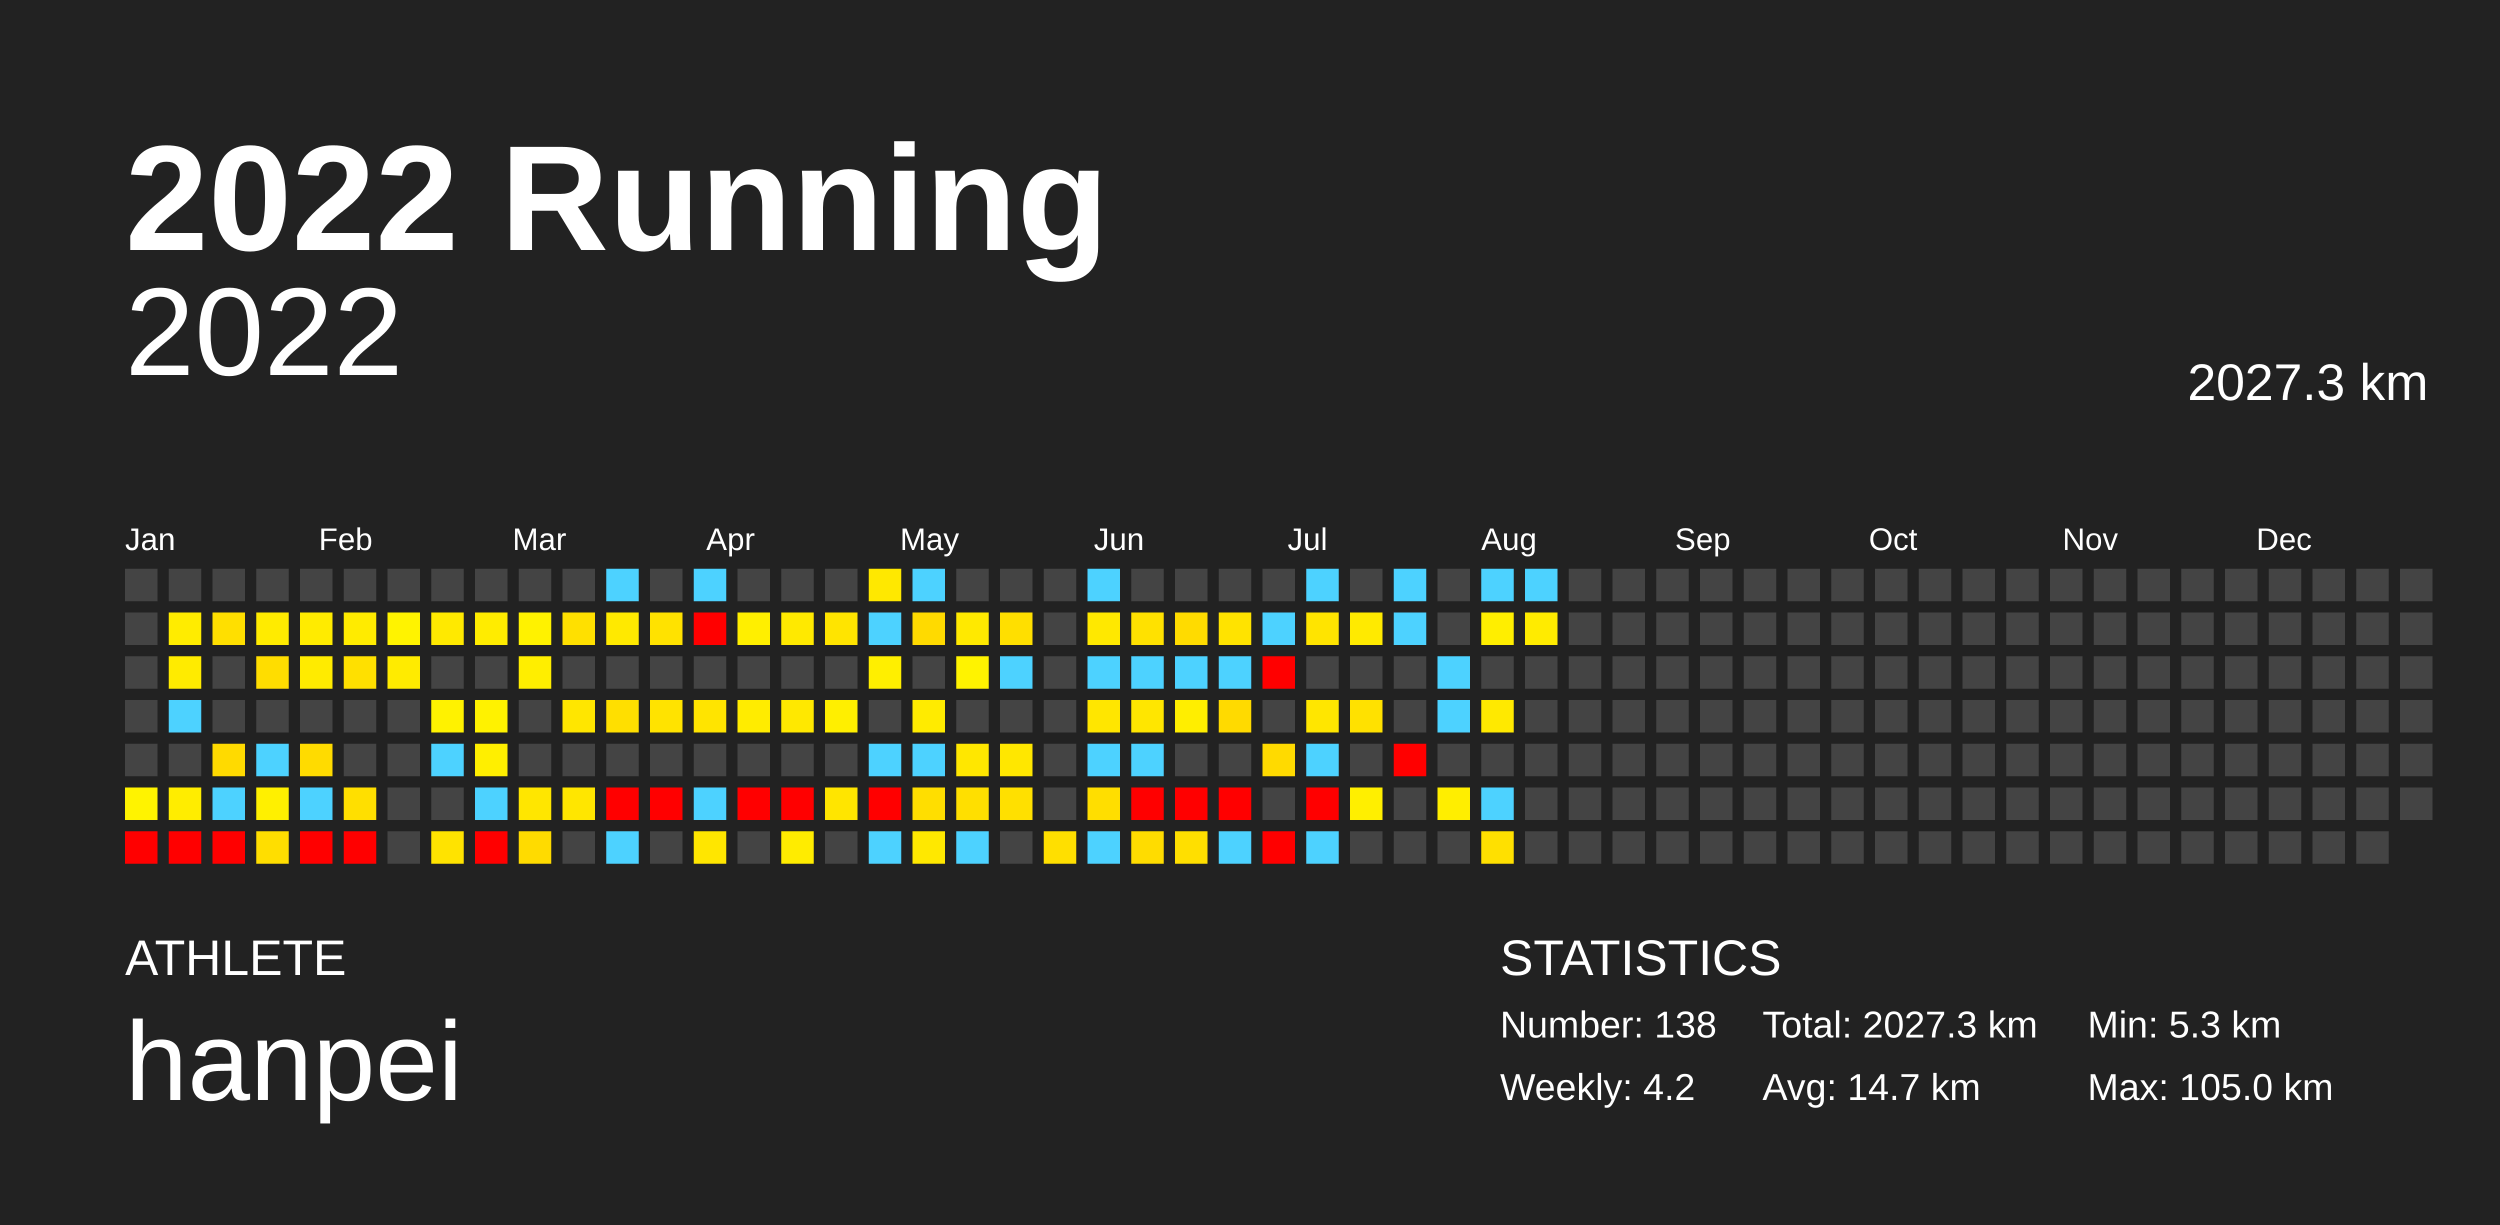
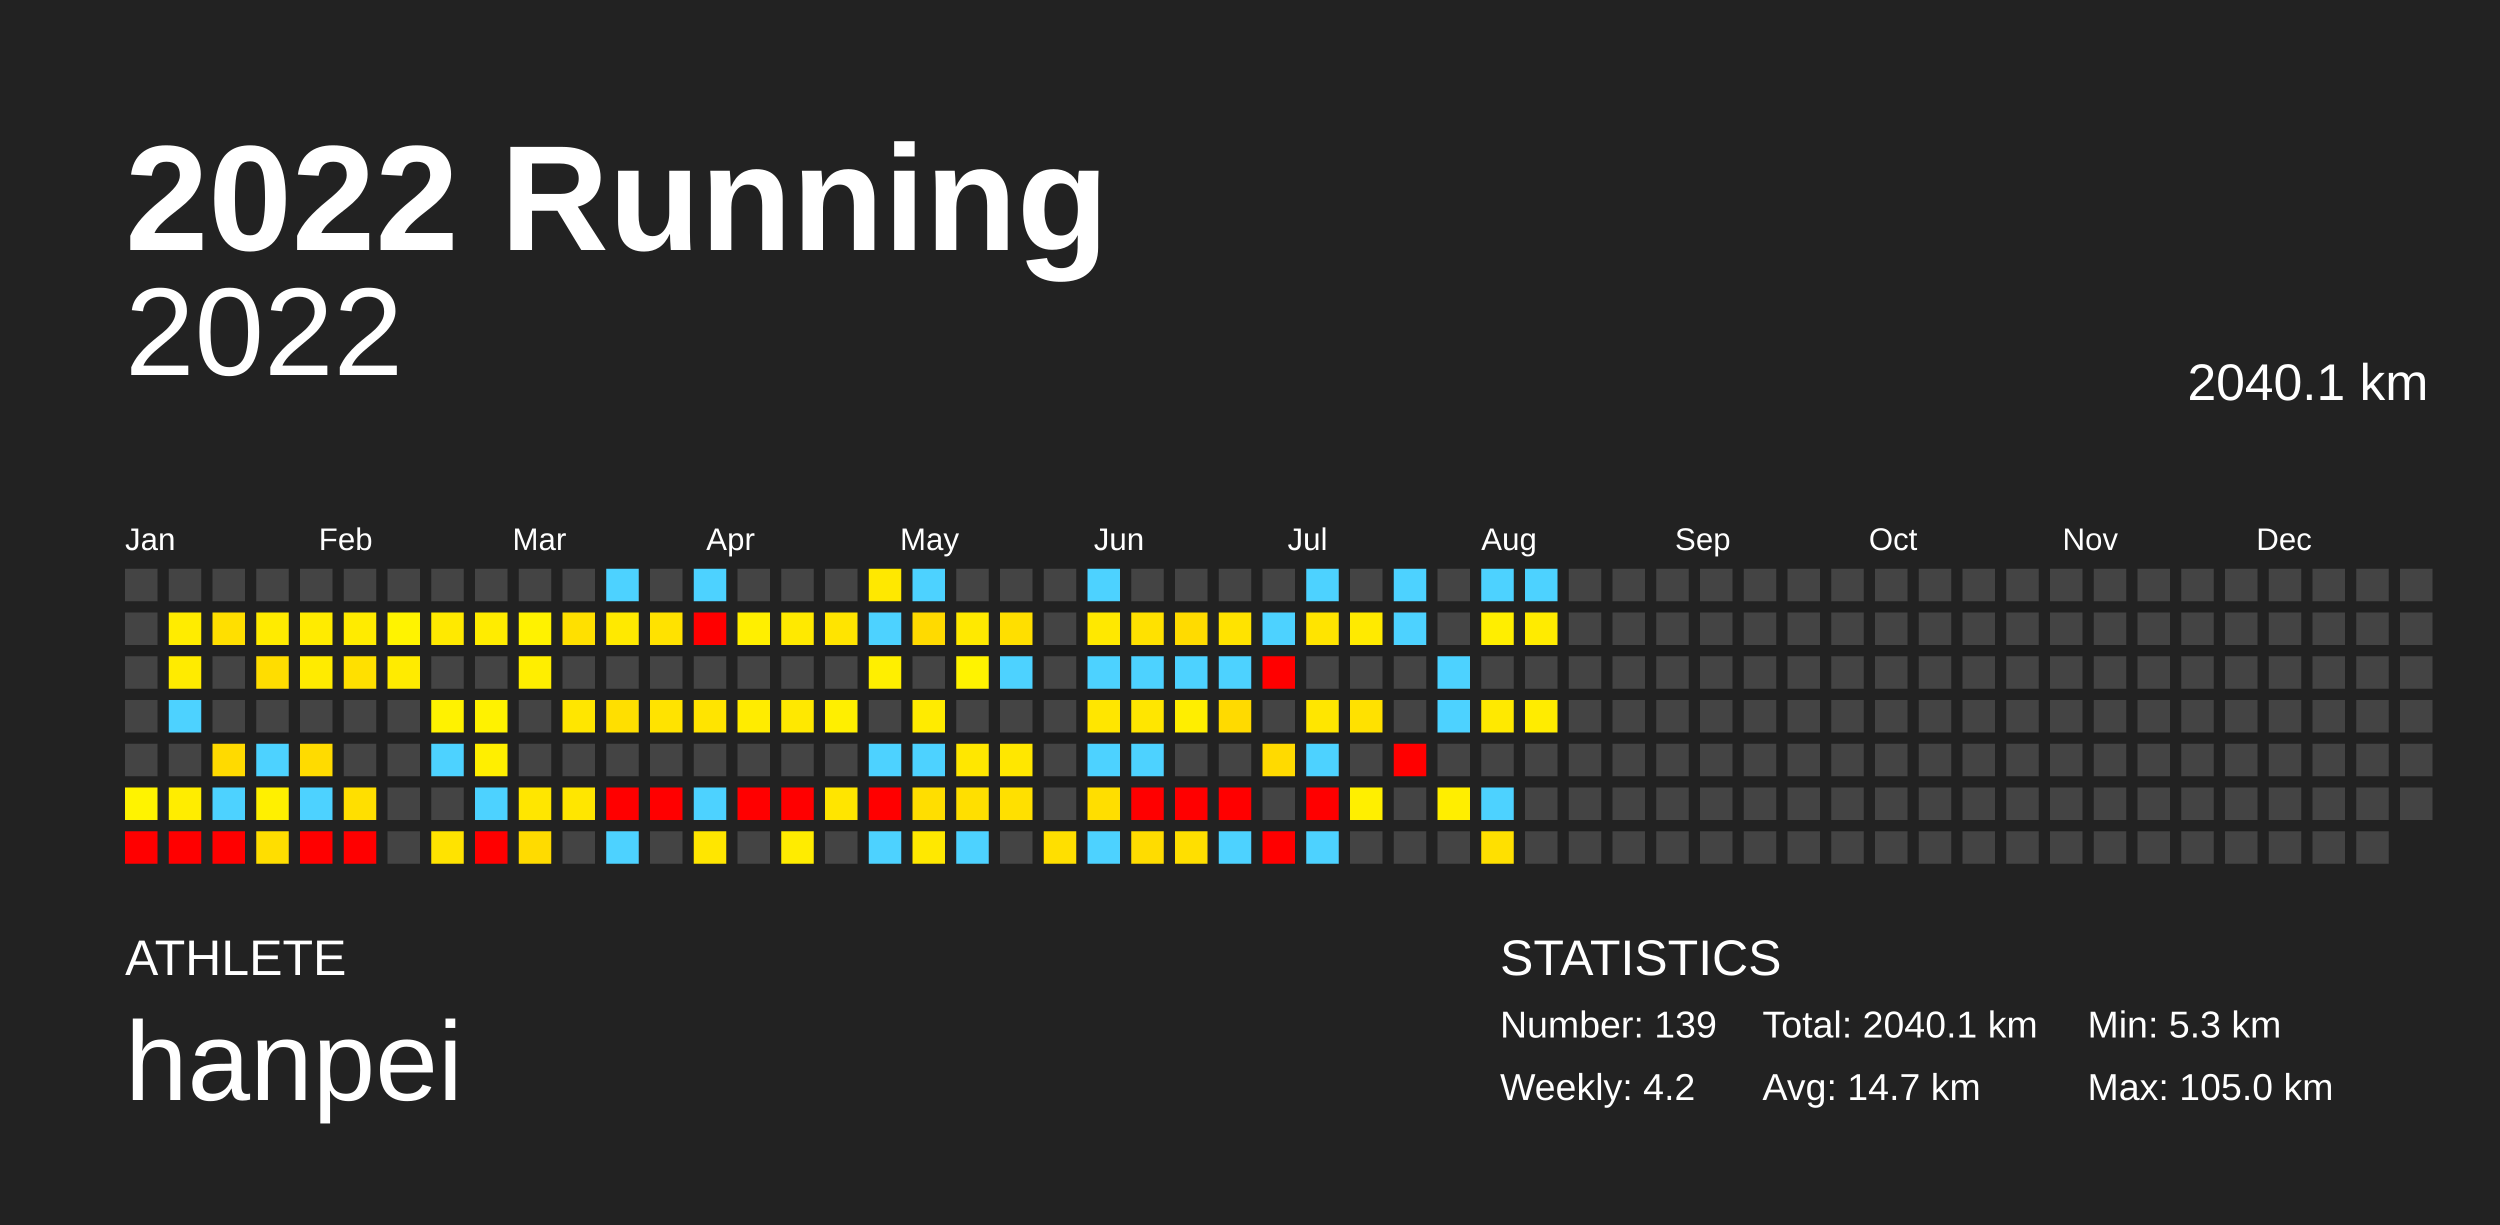
<svg xmlns="http://www.w3.org/2000/svg" baseProfile="full" height="98mm" version="1.1" viewBox="0,0,200,98" width="200mm">
  <defs />
  <rect fill="#222222" height="98" width="200" x="0" y="0" />
  <text fill="#FFFFFF" style="font-size:12px; font-family:Arial; font-weight:bold;" x="10" y="20">2022 Running</text>
  <text fill="#FFFFFF" style="font-size:4px; font-family:Arial" x="10" y="78">ATHLETE</text>
  <text fill="#FFFFFF" style="font-size:9px; font-family:Arial" x="10" y="88">hanpei</text>
  <text fill="#FFFFFF" style="font-size:4px; font-family:Arial" x="120" y="78">STATISTICS</text>
-   <text fill="#FFFFFF" style="font-size:3px; font-family:Arial" x="120" y="83">Number: 138</text>
+   <text fill="#FFFFFF" style="font-size:3px; font-family:Arial" x="120" y="83">Number: 139</text>
  <text fill="#FFFFFF" style="font-size:3px; font-family:Arial" x="120" y="88">Weekly: 4.2</text>
-   <text fill="#FFFFFF" style="font-size:3px; font-family:Arial" x="141" y="83">Total: 2027.3 km</text>
+   <text fill="#FFFFFF" style="font-size:3px; font-family:Arial" x="141" y="83">Total: 2040.1 km</text>
  <text fill="#FFFFFF" style="font-size:3px; font-family:Arial" x="141" y="88">Avg: 14.7 km</text>
  <text fill="#FFFFFF" style="font-size:3px; font-family:Arial" x="167" y="83">Min: 5.3 km</text>
  <text fill="#FFFFFF" style="font-size:3px; font-family:Arial" x="167" y="88">Max: 105.0 km</text>
  <text alignment-baseline="hanging" fill="#FFFFFF" style="font-size:10.0px; font-family:Arial;" x="10" y="30">2022</text>
-   <text alignment-baseline="hanging" fill="#FFFFFF" style="font-size:4.125px; font-family:Arial;" x="175" y="32">2027.3 km</text>
+   <text alignment-baseline="hanging" fill="#FFFFFF" style="font-size:4.125px; font-family:Arial;" x="175" y="32">2040.1 km</text>
  <text fill="#FFFFFF" style="font-size:2.5px; font-family:Arial" x="10.0" y="44">Jan</text>
  <text fill="#FFFFFF" style="font-size:2.5px; font-family:Arial" x="25.5" y="44">Feb</text>
  <text fill="#FFFFFF" style="font-size:2.5px; font-family:Arial" x="41.0" y="44">Mar</text>
  <text fill="#FFFFFF" style="font-size:2.5px; font-family:Arial" x="56.5" y="44">Apr</text>
  <text fill="#FFFFFF" style="font-size:2.5px; font-family:Arial" x="72.0" y="44">May</text>
  <text fill="#FFFFFF" style="font-size:2.5px; font-family:Arial" x="87.5" y="44">Jun</text>
  <text fill="#FFFFFF" style="font-size:2.5px; font-family:Arial" x="103.0" y="44">Jul</text>
  <text fill="#FFFFFF" style="font-size:2.5px; font-family:Arial" x="118.5" y="44">Aug</text>
  <text fill="#FFFFFF" style="font-size:2.5px; font-family:Arial" x="134.0" y="44">Sep</text>
  <text fill="#FFFFFF" style="font-size:2.5px; font-family:Arial" x="149.5" y="44">Oct</text>
  <text fill="#FFFFFF" style="font-size:2.5px; font-family:Arial" x="165.0" y="44">Nov</text>
  <text fill="#FFFFFF" style="font-size:2.5px; font-family:Arial" x="180.5" y="44">Dec</text>
  <rect fill="#444444" height="2.6" width="2.6" x="10.0" y="45.5" />
  <rect fill="#444444" height="2.6" width="2.6" x="10.0" y="49.0" />
  <rect fill="#444444" height="2.6" width="2.6" x="10.0" y="52.5" />
  <rect fill="#444444" height="2.6" width="2.6" x="10.0" y="56.0" />
  <rect fill="#444444" height="2.6" width="2.6" x="10.0" y="59.5" />
  <rect fill="#fff300" height="2.6" width="2.6" x="10.0" y="63.0" />
  <rect fill="red" height="2.6" width="2.6" x="10.0" y="66.5" />
  <rect fill="#444444" height="2.6" width="2.6" x="13.5" y="45.5" />
  <rect fill="#ffec00" height="2.6" width="2.6" x="13.5" y="49.0" />
  <rect fill="#ffeb00" height="2.6" width="2.6" x="13.5" y="52.5" />
  <rect fill="#4dd2ff" height="2.6" width="2.6" x="13.5" y="56.0" />
  <rect fill="#444444" height="2.6" width="2.6" x="13.5" y="59.5" />
  <rect fill="#ffed00" height="2.6" width="2.6" x="13.5" y="63.0" />
  <rect fill="red" height="2.6" width="2.6" x="13.5" y="66.5" />
  <rect fill="#444444" height="2.6" width="2.6" x="17.0" y="45.5" />
  <rect fill="#ffdf00" height="2.6" width="2.6" x="17.0" y="49.0" />
  <rect fill="#444444" height="2.6" width="2.6" x="17.0" y="52.5" />
  <rect fill="#444444" height="2.6" width="2.6" x="17.0" y="56.0" />
  <rect fill="#ffda00" height="2.6" width="2.6" x="17.0" y="59.5" />
  <rect fill="#4dd2ff" height="2.6" width="2.6" x="17.0" y="63.0" />
  <rect fill="red" height="2.6" width="2.6" x="17.0" y="66.5" />
  <rect fill="#444444" height="2.6" width="2.6" x="20.5" y="45.5" />
  <rect fill="#ffeb00" height="2.6" width="2.6" x="20.5" y="49.0" />
  <rect fill="#ffdd00" height="2.6" width="2.6" x="20.5" y="52.5" />
  <rect fill="#444444" height="2.6" width="2.6" x="20.5" y="56.0" />
  <rect fill="#4dd2ff" height="2.6" width="2.6" x="20.5" y="59.5" />
  <rect fill="#fff000" height="2.6" width="2.6" x="20.5" y="63.0" />
  <rect fill="#ffde00" height="2.6" width="2.6" x="20.5" y="66.5" />
  <rect fill="#444444" height="2.6" width="2.6" x="24.0" y="45.5" />
  <rect fill="#ffeb00" height="2.6" width="2.6" x="24.0" y="49.0" />
  <rect fill="#ffeb00" height="2.6" width="2.6" x="24.0" y="52.5" />
  <rect fill="#444444" height="2.6" width="2.6" x="24.0" y="56.0" />
  <rect fill="#ffdb00" height="2.6" width="2.6" x="24.0" y="59.5" />
  <rect fill="#4dd2ff" height="2.6" width="2.6" x="24.0" y="63.0" />
  <rect fill="red" height="2.6" width="2.6" x="24.0" y="66.5" />
  <rect fill="#444444" height="2.6" width="2.6" x="27.5" y="45.5" />
  <rect fill="#ffeb00" height="2.6" width="2.6" x="27.5" y="49.0" />
  <rect fill="#ffe000" height="2.6" width="2.6" x="27.5" y="52.5" />
  <rect fill="#444444" height="2.6" width="2.6" x="27.5" y="56.0" />
  <rect fill="#444444" height="2.6" width="2.6" x="27.5" y="59.5" />
  <rect fill="#ffdf00" height="2.6" width="2.6" x="27.5" y="63.0" />
  <rect fill="red" height="2.6" width="2.6" x="27.5" y="66.5" />
  <rect fill="#444444" height="2.6" width="2.6" x="31.0" y="45.5" />
  <rect fill="#fff300" height="2.6" width="2.6" x="31.0" y="49.0" />
  <rect fill="#ffeb00" height="2.6" width="2.6" x="31.0" y="52.5" />
  <rect fill="#444444" height="2.6" width="2.6" x="31.0" y="56.0" />
  <rect fill="#444444" height="2.6" width="2.6" x="31.0" y="59.5" />
  <rect fill="#444444" height="2.6" width="2.6" x="31.0" y="63.0" />
  <rect fill="#444444" height="2.6" width="2.6" x="31.0" y="66.5" />
  <rect fill="#444444" height="2.6" width="2.6" x="34.5" y="45.5" />
  <rect fill="#ffe900" height="2.6" width="2.6" x="34.5" y="49.0" />
  <rect fill="#444444" height="2.6" width="2.6" x="34.5" y="52.5" />
  <rect fill="#fff200" height="2.6" width="2.6" x="34.5" y="56.0" />
  <rect fill="#4dd2ff" height="2.6" width="2.6" x="34.5" y="59.5" />
  <rect fill="#444444" height="2.6" width="2.6" x="34.5" y="63.0" />
  <rect fill="#ffe300" height="2.6" width="2.6" x="34.5" y="66.5" />
  <rect fill="#444444" height="2.6" width="2.6" x="38.0" y="45.5" />
  <rect fill="#ffec00" height="2.6" width="2.6" x="38.0" y="49.0" />
  <rect fill="#444444" height="2.6" width="2.6" x="38.0" y="52.5" />
  <rect fill="#fff200" height="2.6" width="2.6" x="38.0" y="56.0" />
  <rect fill="#ffef00" height="2.6" width="2.6" x="38.0" y="59.5" />
  <rect fill="#4dd2ff" height="2.6" width="2.6" x="38.0" y="63.0" />
  <rect fill="red" height="2.6" width="2.6" x="38.0" y="66.5" />
  <rect fill="#444444" height="2.6" width="2.6" x="41.5" y="45.5" />
  <rect fill="#fff200" height="2.6" width="2.6" x="41.5" y="49.0" />
  <rect fill="#ffee00" height="2.6" width="2.6" x="41.5" y="52.5" />
  <rect fill="#444444" height="2.6" width="2.6" x="41.5" y="56.0" />
  <rect fill="#444444" height="2.6" width="2.6" x="41.5" y="59.5" />
  <rect fill="#ffe600" height="2.6" width="2.6" x="41.5" y="63.0" />
  <rect fill="#ffdb00" height="2.6" width="2.6" x="41.5" y="66.5" />
  <rect fill="#444444" height="2.6" width="2.6" x="45.0" y="45.5" />
  <rect fill="#ffe000" height="2.6" width="2.6" x="45.0" y="49.0" />
  <rect fill="#444444" height="2.6" width="2.6" x="45.0" y="52.5" />
  <rect fill="#ffe600" height="2.6" width="2.6" x="45.0" y="56.0" />
  <rect fill="#444444" height="2.6" width="2.6" x="45.0" y="59.5" />
  <rect fill="#ffe600" height="2.6" width="2.6" x="45.0" y="63.0" />
  <rect fill="#444444" height="2.6" width="2.6" x="45.0" y="66.5" />
  <rect fill="#4dd2ff" height="2.6" width="2.6" x="48.5" y="45.5" />
  <rect fill="#ffe900" height="2.6" width="2.6" x="48.5" y="49.0" />
  <rect fill="#444444" height="2.6" width="2.6" x="48.5" y="52.5" />
  <rect fill="#ffdf00" height="2.6" width="2.6" x="48.5" y="56.0" />
  <rect fill="#444444" height="2.6" width="2.6" x="48.5" y="59.5" />
  <rect fill="red" height="2.6" width="2.6" x="48.5" y="63.0" />
  <rect fill="#4dd2ff" height="2.6" width="2.6" x="48.5" y="66.5" />
  <rect fill="#444444" height="2.6" width="2.6" x="52.0" y="45.5" />
  <rect fill="#ffe200" height="2.6" width="2.6" x="52.0" y="49.0" />
  <rect fill="#444444" height="2.6" width="2.6" x="52.0" y="52.5" />
  <rect fill="#ffe300" height="2.6" width="2.6" x="52.0" y="56.0" />
  <rect fill="#444444" height="2.6" width="2.6" x="52.0" y="59.5" />
  <rect fill="red" height="2.6" width="2.6" x="52.0" y="63.0" />
  <rect fill="#444444" height="2.6" width="2.6" x="52.0" y="66.5" />
  <rect fill="#4dd2ff" height="2.6" width="2.6" x="55.5" y="45.5" />
  <rect fill="red" height="2.6" width="2.6" x="55.5" y="49.0" />
  <rect fill="#444444" height="2.6" width="2.6" x="55.5" y="52.5" />
  <rect fill="#ffe400" height="2.6" width="2.6" x="55.5" y="56.0" />
  <rect fill="#444444" height="2.6" width="2.6" x="55.5" y="59.5" />
  <rect fill="#4dd2ff" height="2.6" width="2.6" x="55.5" y="63.0" />
  <rect fill="#ffe600" height="2.6" width="2.6" x="55.5" y="66.5" />
  <rect fill="#444444" height="2.6" width="2.6" x="59.0" y="45.5" />
  <rect fill="#ffef00" height="2.6" width="2.6" x="59.0" y="49.0" />
  <rect fill="#444444" height="2.6" width="2.6" x="59.0" y="52.5" />
  <rect fill="#ffec00" height="2.6" width="2.6" x="59.0" y="56.0" />
  <rect fill="#444444" height="2.6" width="2.6" x="59.0" y="59.5" />
  <rect fill="red" height="2.6" width="2.6" x="59.0" y="63.0" />
  <rect fill="#444444" height="2.6" width="2.6" x="59.0" y="66.5" />
  <rect fill="#444444" height="2.6" width="2.6" x="62.5" y="45.5" />
  <rect fill="#ffe900" height="2.6" width="2.6" x="62.5" y="49.0" />
  <rect fill="#444444" height="2.6" width="2.6" x="62.5" y="52.5" />
  <rect fill="#ffe800" height="2.6" width="2.6" x="62.5" y="56.0" />
  <rect fill="#444444" height="2.6" width="2.6" x="62.5" y="59.5" />
  <rect fill="red" height="2.6" width="2.6" x="62.5" y="63.0" />
  <rect fill="#ffec00" height="2.6" width="2.6" x="62.5" y="66.5" />
  <rect fill="#444444" height="2.6" width="2.6" x="66.0" y="45.5" />
  <rect fill="#ffe400" height="2.6" width="2.6" x="66.0" y="49.0" />
  <rect fill="#444444" height="2.6" width="2.6" x="66.0" y="52.5" />
  <rect fill="#ffef00" height="2.6" width="2.6" x="66.0" y="56.0" />
  <rect fill="#444444" height="2.6" width="2.6" x="66.0" y="59.5" />
  <rect fill="#ffe500" height="2.6" width="2.6" x="66.0" y="63.0" />
  <rect fill="#444444" height="2.6" width="2.6" x="66.0" y="66.5" />
  <rect fill="#ffe800" height="2.6" width="2.6" x="69.5" y="45.5" />
  <rect fill="#4dd2ff" height="2.6" width="2.6" x="69.5" y="49.0" />
  <rect fill="#ffef00" height="2.6" width="2.6" x="69.5" y="52.5" />
  <rect fill="#444444" height="2.6" width="2.6" x="69.5" y="56.0" />
  <rect fill="#4dd2ff" height="2.6" width="2.6" x="69.5" y="59.5" />
  <rect fill="red" height="2.6" width="2.6" x="69.5" y="63.0" />
  <rect fill="#4dd2ff" height="2.6" width="2.6" x="69.5" y="66.5" />
  <rect fill="#4dd2ff" height="2.6" width="2.6" x="73.0" y="45.5" />
  <rect fill="#ffda00" height="2.6" width="2.6" x="73.0" y="49.0" />
  <rect fill="#444444" height="2.6" width="2.6" x="73.0" y="52.5" />
  <rect fill="#ffeb00" height="2.6" width="2.6" x="73.0" y="56.0" />
  <rect fill="#4dd2ff" height="2.6" width="2.6" x="73.0" y="59.5" />
  <rect fill="#ffde00" height="2.6" width="2.6" x="73.0" y="63.0" />
  <rect fill="#ffe800" height="2.6" width="2.6" x="73.0" y="66.5" />
  <rect fill="#444444" height="2.6" width="2.6" x="76.5" y="45.5" />
  <rect fill="#ffe900" height="2.6" width="2.6" x="76.5" y="49.0" />
  <rect fill="#fff300" height="2.6" width="2.6" x="76.5" y="52.5" />
  <rect fill="#444444" height="2.6" width="2.6" x="76.5" y="56.0" />
  <rect fill="#ffe700" height="2.6" width="2.6" x="76.5" y="59.5" />
  <rect fill="#ffdf00" height="2.6" width="2.6" x="76.5" y="63.0" />
  <rect fill="#4dd2ff" height="2.6" width="2.6" x="76.5" y="66.5" />
  <rect fill="#444444" height="2.6" width="2.6" x="80.0" y="45.5" />
  <rect fill="#ffdf00" height="2.6" width="2.6" x="80.0" y="49.0" />
  <rect fill="#4dd2ff" height="2.6" width="2.6" x="80.0" y="52.5" />
  <rect fill="#444444" height="2.6" width="2.6" x="80.0" y="56.0" />
  <rect fill="#ffe700" height="2.6" width="2.6" x="80.0" y="59.5" />
  <rect fill="#ffe000" height="2.6" width="2.6" x="80.0" y="63.0" />
  <rect fill="#444444" height="2.6" width="2.6" x="80.0" y="66.5" />
  <rect fill="#444444" height="2.6" width="2.6" x="83.5" y="45.5" />
  <rect fill="#444444" height="2.6" width="2.6" x="83.5" y="49.0" />
  <rect fill="#444444" height="2.6" width="2.6" x="83.5" y="52.5" />
  <rect fill="#444444" height="2.6" width="2.6" x="83.5" y="56.0" />
  <rect fill="#444444" height="2.6" width="2.6" x="83.5" y="59.5" />
  <rect fill="#444444" height="2.6" width="2.6" x="83.5" y="63.0" />
  <rect fill="#ffdf00" height="2.6" width="2.6" x="83.5" y="66.5" />
  <rect fill="#4dd2ff" height="2.6" width="2.6" x="87.0" y="45.5" />
  <rect fill="#ffe800" height="2.6" width="2.6" x="87.0" y="49.0" />
  <rect fill="#4dd2ff" height="2.6" width="2.6" x="87.0" y="52.5" />
  <rect fill="#ffe600" height="2.6" width="2.6" x="87.0" y="56.0" />
  <rect fill="#4dd2ff" height="2.6" width="2.6" x="87.0" y="59.5" />
  <rect fill="#ffde00" height="2.6" width="2.6" x="87.0" y="63.0" />
  <rect fill="#4dd2ff" height="2.6" width="2.6" x="87.0" y="66.5" />
  <rect fill="#444444" height="2.6" width="2.6" x="90.5" y="45.5" />
  <rect fill="#ffe100" height="2.6" width="2.6" x="90.5" y="49.0" />
  <rect fill="#4dd2ff" height="2.6" width="2.6" x="90.5" y="52.5" />
  <rect fill="#ffe600" height="2.6" width="2.6" x="90.5" y="56.0" />
  <rect fill="#4dd2ff" height="2.6" width="2.6" x="90.5" y="59.5" />
  <rect fill="red" height="2.6" width="2.6" x="90.5" y="63.0" />
  <rect fill="#ffdc00" height="2.6" width="2.6" x="90.5" y="66.5" />
  <rect fill="#444444" height="2.6" width="2.6" x="94.0" y="45.5" />
  <rect fill="#ffdb00" height="2.6" width="2.6" x="94.0" y="49.0" />
  <rect fill="#4dd2ff" height="2.6" width="2.6" x="94.0" y="52.5" />
  <rect fill="#ffee00" height="2.6" width="2.6" x="94.0" y="56.0" />
  <rect fill="#444444" height="2.6" width="2.6" x="94.0" y="59.5" />
  <rect fill="red" height="2.6" width="2.6" x="94.0" y="63.0" />
  <rect fill="#ffdf00" height="2.6" width="2.6" x="94.0" y="66.5" />
  <rect fill="#444444" height="2.6" width="2.6" x="97.5" y="45.5" />
  <rect fill="#ffe300" height="2.6" width="2.6" x="97.5" y="49.0" />
  <rect fill="#4dd2ff" height="2.6" width="2.6" x="97.5" y="52.5" />
  <rect fill="#ffda00" height="2.6" width="2.6" x="97.5" y="56.0" />
  <rect fill="#444444" height="2.6" width="2.6" x="97.5" y="59.5" />
  <rect fill="red" height="2.6" width="2.6" x="97.5" y="63.0" />
  <rect fill="#4dd2ff" height="2.6" width="2.6" x="97.5" y="66.5" />
  <rect fill="#444444" height="2.6" width="2.6" x="101.0" y="45.5" />
  <rect fill="#4dd2ff" height="2.6" width="2.6" x="101.0" y="49.0" />
  <rect fill="red" height="2.6" width="2.6" x="101.0" y="52.5" />
  <rect fill="#444444" height="2.6" width="2.6" x="101.0" y="56.0" />
  <rect fill="#ffda00" height="2.6" width="2.6" x="101.0" y="59.5" />
  <rect fill="#444444" height="2.6" width="2.6" x="101.0" y="63.0" />
  <rect fill="red" height="2.6" width="2.6" x="101.0" y="66.5" />
  <rect fill="#4dd2ff" height="2.6" width="2.6" x="104.5" y="45.5" />
  <rect fill="#ffe400" height="2.6" width="2.6" x="104.5" y="49.0" />
  <rect fill="#444444" height="2.6" width="2.6" x="104.5" y="52.5" />
  <rect fill="#ffe600" height="2.6" width="2.6" x="104.5" y="56.0" />
  <rect fill="#4dd2ff" height="2.6" width="2.6" x="104.5" y="59.5" />
  <rect fill="red" height="2.6" width="2.6" x="104.5" y="63.0" />
  <rect fill="#4dd2ff" height="2.6" width="2.6" x="104.5" y="66.5" />
  <rect fill="#444444" height="2.6" width="2.6" x="108.0" y="45.5" />
  <rect fill="#ffea00" height="2.6" width="2.6" x="108.0" y="49.0" />
  <rect fill="#444444" height="2.6" width="2.6" x="108.0" y="52.5" />
  <rect fill="#ffe100" height="2.6" width="2.6" x="108.0" y="56.0" />
  <rect fill="#444444" height="2.6" width="2.6" x="108.0" y="59.5" />
  <rect fill="#ffef00" height="2.6" width="2.6" x="108.0" y="63.0" />
  <rect fill="#444444" height="2.6" width="2.6" x="108.0" y="66.5" />
  <rect fill="#4dd2ff" height="2.6" width="2.6" x="111.5" y="45.5" />
  <rect fill="#4dd2ff" height="2.6" width="2.6" x="111.5" y="49.0" />
  <rect fill="#444444" height="2.6" width="2.6" x="111.5" y="52.5" />
  <rect fill="#444444" height="2.6" width="2.6" x="111.5" y="56.0" />
  <rect fill="red" height="2.6" width="2.6" x="111.5" y="59.5" />
  <rect fill="#444444" height="2.6" width="2.6" x="111.5" y="63.0" />
  <rect fill="#444444" height="2.6" width="2.6" x="111.5" y="66.5" />
  <rect fill="#444444" height="2.6" width="2.6" x="115.0" y="45.5" />
  <rect fill="#444444" height="2.6" width="2.6" x="115.0" y="49.0" />
  <rect fill="#4dd2ff" height="2.6" width="2.6" x="115.0" y="52.5" />
  <rect fill="#4dd2ff" height="2.6" width="2.6" x="115.0" y="56.0" />
  <rect fill="#444444" height="2.6" width="2.6" x="115.0" y="59.5" />
  <rect fill="#ffee00" height="2.6" width="2.6" x="115.0" y="63.0" />
  <rect fill="#444444" height="2.6" width="2.6" x="115.0" y="66.5" />
  <rect fill="#4dd2ff" height="2.6" width="2.6" x="118.5" y="45.5" />
  <rect fill="#ffee00" height="2.6" width="2.6" x="118.5" y="49.0" />
  <rect fill="#444444" height="2.6" width="2.6" x="118.5" y="52.5" />
  <rect fill="#ffe900" height="2.6" width="2.6" x="118.5" y="56.0" />
  <rect fill="#444444" height="2.6" width="2.6" x="118.5" y="59.5" />
  <rect fill="#4dd2ff" height="2.6" width="2.6" x="118.5" y="63.0" />
  <rect fill="#ffe000" height="2.6" width="2.6" x="118.5" y="66.5" />
  <rect fill="#4dd2ff" height="2.6" width="2.6" x="122.0" y="45.5" />
  <rect fill="#ffeb00" height="2.6" width="2.6" x="122.0" y="49.0" />
  <rect fill="#444444" height="2.6" width="2.6" x="122.0" y="52.5" />
-   <rect fill="#444444" height="2.6" width="2.6" x="122.0" y="56.0" />
+   <rect fill="#ffec00" height="2.6" width="2.6" x="122.0" y="56.0" />
  <rect fill="#444444" height="2.6" width="2.6" x="122.0" y="59.5" />
  <rect fill="#444444" height="2.6" width="2.6" x="122.0" y="63.0" />
  <rect fill="#444444" height="2.6" width="2.6" x="122.0" y="66.5" />
  <rect fill="#444444" height="2.6" width="2.6" x="125.5" y="45.5" />
  <rect fill="#444444" height="2.6" width="2.6" x="125.5" y="49.0" />
  <rect fill="#444444" height="2.6" width="2.6" x="125.5" y="52.5" />
  <rect fill="#444444" height="2.6" width="2.6" x="125.5" y="56.0" />
  <rect fill="#444444" height="2.6" width="2.6" x="125.5" y="59.5" />
  <rect fill="#444444" height="2.6" width="2.6" x="125.5" y="63.0" />
  <rect fill="#444444" height="2.6" width="2.6" x="125.5" y="66.5" />
  <rect fill="#444444" height="2.6" width="2.6" x="129.0" y="45.5" />
  <rect fill="#444444" height="2.6" width="2.6" x="129.0" y="49.0" />
  <rect fill="#444444" height="2.6" width="2.6" x="129.0" y="52.5" />
  <rect fill="#444444" height="2.6" width="2.6" x="129.0" y="56.0" />
  <rect fill="#444444" height="2.6" width="2.6" x="129.0" y="59.5" />
  <rect fill="#444444" height="2.6" width="2.6" x="129.0" y="63.0" />
  <rect fill="#444444" height="2.6" width="2.6" x="129.0" y="66.5" />
  <rect fill="#444444" height="2.6" width="2.6" x="132.5" y="45.5" />
  <rect fill="#444444" height="2.6" width="2.6" x="132.5" y="49.0" />
  <rect fill="#444444" height="2.6" width="2.6" x="132.5" y="52.5" />
  <rect fill="#444444" height="2.6" width="2.6" x="132.5" y="56.0" />
  <rect fill="#444444" height="2.6" width="2.6" x="132.5" y="59.5" />
  <rect fill="#444444" height="2.6" width="2.6" x="132.5" y="63.0" />
  <rect fill="#444444" height="2.6" width="2.6" x="132.5" y="66.5" />
  <rect fill="#444444" height="2.6" width="2.6" x="136.0" y="45.5" />
  <rect fill="#444444" height="2.6" width="2.6" x="136.0" y="49.0" />
  <rect fill="#444444" height="2.6" width="2.6" x="136.0" y="52.5" />
  <rect fill="#444444" height="2.6" width="2.6" x="136.0" y="56.0" />
  <rect fill="#444444" height="2.6" width="2.6" x="136.0" y="59.5" />
  <rect fill="#444444" height="2.6" width="2.6" x="136.0" y="63.0" />
  <rect fill="#444444" height="2.6" width="2.6" x="136.0" y="66.5" />
  <rect fill="#444444" height="2.6" width="2.6" x="139.5" y="45.5" />
  <rect fill="#444444" height="2.6" width="2.6" x="139.5" y="49.0" />
  <rect fill="#444444" height="2.6" width="2.6" x="139.5" y="52.5" />
  <rect fill="#444444" height="2.6" width="2.6" x="139.5" y="56.0" />
  <rect fill="#444444" height="2.6" width="2.6" x="139.5" y="59.5" />
  <rect fill="#444444" height="2.6" width="2.6" x="139.5" y="63.0" />
  <rect fill="#444444" height="2.6" width="2.6" x="139.5" y="66.5" />
  <rect fill="#444444" height="2.6" width="2.6" x="143.0" y="45.5" />
  <rect fill="#444444" height="2.6" width="2.6" x="143.0" y="49.0" />
  <rect fill="#444444" height="2.6" width="2.6" x="143.0" y="52.5" />
  <rect fill="#444444" height="2.6" width="2.6" x="143.0" y="56.0" />
  <rect fill="#444444" height="2.6" width="2.6" x="143.0" y="59.5" />
  <rect fill="#444444" height="2.6" width="2.6" x="143.0" y="63.0" />
  <rect fill="#444444" height="2.6" width="2.6" x="143.0" y="66.5" />
  <rect fill="#444444" height="2.6" width="2.6" x="146.5" y="45.5" />
  <rect fill="#444444" height="2.6" width="2.6" x="146.5" y="49.0" />
  <rect fill="#444444" height="2.6" width="2.6" x="146.5" y="52.5" />
  <rect fill="#444444" height="2.6" width="2.6" x="146.5" y="56.0" />
  <rect fill="#444444" height="2.6" width="2.6" x="146.5" y="59.5" />
  <rect fill="#444444" height="2.6" width="2.6" x="146.5" y="63.0" />
  <rect fill="#444444" height="2.6" width="2.6" x="146.5" y="66.5" />
  <rect fill="#444444" height="2.6" width="2.6" x="150.0" y="45.5" />
  <rect fill="#444444" height="2.6" width="2.6" x="150.0" y="49.0" />
  <rect fill="#444444" height="2.6" width="2.6" x="150.0" y="52.5" />
  <rect fill="#444444" height="2.6" width="2.6" x="150.0" y="56.0" />
  <rect fill="#444444" height="2.6" width="2.6" x="150.0" y="59.5" />
  <rect fill="#444444" height="2.6" width="2.6" x="150.0" y="63.0" />
  <rect fill="#444444" height="2.6" width="2.6" x="150.0" y="66.5" />
  <rect fill="#444444" height="2.6" width="2.6" x="153.5" y="45.5" />
  <rect fill="#444444" height="2.6" width="2.6" x="153.5" y="49.0" />
  <rect fill="#444444" height="2.6" width="2.6" x="153.5" y="52.5" />
  <rect fill="#444444" height="2.6" width="2.6" x="153.5" y="56.0" />
  <rect fill="#444444" height="2.6" width="2.6" x="153.5" y="59.5" />
  <rect fill="#444444" height="2.6" width="2.6" x="153.5" y="63.0" />
  <rect fill="#444444" height="2.6" width="2.6" x="153.5" y="66.5" />
  <rect fill="#444444" height="2.6" width="2.6" x="157.0" y="45.5" />
  <rect fill="#444444" height="2.6" width="2.6" x="157.0" y="49.0" />
  <rect fill="#444444" height="2.6" width="2.6" x="157.0" y="52.5" />
  <rect fill="#444444" height="2.6" width="2.6" x="157.0" y="56.0" />
  <rect fill="#444444" height="2.6" width="2.6" x="157.0" y="59.5" />
  <rect fill="#444444" height="2.6" width="2.6" x="157.0" y="63.0" />
  <rect fill="#444444" height="2.6" width="2.6" x="157.0" y="66.5" />
  <rect fill="#444444" height="2.6" width="2.6" x="160.5" y="45.5" />
  <rect fill="#444444" height="2.6" width="2.6" x="160.5" y="49.0" />
  <rect fill="#444444" height="2.6" width="2.6" x="160.5" y="52.5" />
  <rect fill="#444444" height="2.6" width="2.6" x="160.5" y="56.0" />
  <rect fill="#444444" height="2.6" width="2.6" x="160.5" y="59.5" />
  <rect fill="#444444" height="2.6" width="2.6" x="160.5" y="63.0" />
  <rect fill="#444444" height="2.6" width="2.6" x="160.5" y="66.5" />
  <rect fill="#444444" height="2.6" width="2.6" x="164.0" y="45.5" />
  <rect fill="#444444" height="2.6" width="2.6" x="164.0" y="49.0" />
  <rect fill="#444444" height="2.6" width="2.6" x="164.0" y="52.5" />
  <rect fill="#444444" height="2.6" width="2.6" x="164.0" y="56.0" />
  <rect fill="#444444" height="2.6" width="2.6" x="164.0" y="59.5" />
  <rect fill="#444444" height="2.6" width="2.6" x="164.0" y="63.0" />
  <rect fill="#444444" height="2.6" width="2.6" x="164.0" y="66.5" />
  <rect fill="#444444" height="2.6" width="2.6" x="167.5" y="45.5" />
  <rect fill="#444444" height="2.6" width="2.6" x="167.5" y="49.0" />
  <rect fill="#444444" height="2.6" width="2.6" x="167.5" y="52.5" />
  <rect fill="#444444" height="2.6" width="2.6" x="167.5" y="56.0" />
  <rect fill="#444444" height="2.6" width="2.6" x="167.5" y="59.5" />
  <rect fill="#444444" height="2.6" width="2.6" x="167.5" y="63.0" />
  <rect fill="#444444" height="2.6" width="2.6" x="167.5" y="66.5" />
  <rect fill="#444444" height="2.6" width="2.6" x="171.0" y="45.5" />
  <rect fill="#444444" height="2.6" width="2.6" x="171.0" y="49.0" />
  <rect fill="#444444" height="2.6" width="2.6" x="171.0" y="52.5" />
  <rect fill="#444444" height="2.6" width="2.6" x="171.0" y="56.0" />
  <rect fill="#444444" height="2.6" width="2.6" x="171.0" y="59.5" />
  <rect fill="#444444" height="2.6" width="2.6" x="171.0" y="63.0" />
  <rect fill="#444444" height="2.6" width="2.6" x="171.0" y="66.5" />
  <rect fill="#444444" height="2.6" width="2.6" x="174.5" y="45.5" />
  <rect fill="#444444" height="2.6" width="2.6" x="174.5" y="49.0" />
  <rect fill="#444444" height="2.6" width="2.6" x="174.5" y="52.5" />
  <rect fill="#444444" height="2.6" width="2.6" x="174.5" y="56.0" />
  <rect fill="#444444" height="2.6" width="2.6" x="174.5" y="59.5" />
  <rect fill="#444444" height="2.6" width="2.6" x="174.5" y="63.0" />
  <rect fill="#444444" height="2.6" width="2.6" x="174.5" y="66.5" />
  <rect fill="#444444" height="2.6" width="2.6" x="178.0" y="45.5" />
  <rect fill="#444444" height="2.6" width="2.6" x="178.0" y="49.0" />
  <rect fill="#444444" height="2.6" width="2.6" x="178.0" y="52.5" />
  <rect fill="#444444" height="2.6" width="2.6" x="178.0" y="56.0" />
  <rect fill="#444444" height="2.6" width="2.6" x="178.0" y="59.5" />
  <rect fill="#444444" height="2.6" width="2.6" x="178.0" y="63.0" />
  <rect fill="#444444" height="2.6" width="2.6" x="178.0" y="66.5" />
  <rect fill="#444444" height="2.6" width="2.6" x="181.5" y="45.5" />
  <rect fill="#444444" height="2.6" width="2.6" x="181.5" y="49.0" />
  <rect fill="#444444" height="2.6" width="2.6" x="181.5" y="52.5" />
  <rect fill="#444444" height="2.6" width="2.6" x="181.5" y="56.0" />
  <rect fill="#444444" height="2.6" width="2.6" x="181.5" y="59.5" />
  <rect fill="#444444" height="2.6" width="2.6" x="181.5" y="63.0" />
  <rect fill="#444444" height="2.6" width="2.6" x="181.5" y="66.5" />
  <rect fill="#444444" height="2.6" width="2.6" x="185.0" y="45.5" />
  <rect fill="#444444" height="2.6" width="2.6" x="185.0" y="49.0" />
  <rect fill="#444444" height="2.6" width="2.6" x="185.0" y="52.5" />
  <rect fill="#444444" height="2.6" width="2.6" x="185.0" y="56.0" />
  <rect fill="#444444" height="2.6" width="2.6" x="185.0" y="59.5" />
  <rect fill="#444444" height="2.6" width="2.6" x="185.0" y="63.0" />
  <rect fill="#444444" height="2.6" width="2.6" x="185.0" y="66.5" />
  <rect fill="#444444" height="2.6" width="2.6" x="188.5" y="45.5" />
  <rect fill="#444444" height="2.6" width="2.6" x="188.5" y="49.0" />
  <rect fill="#444444" height="2.6" width="2.6" x="188.5" y="52.5" />
  <rect fill="#444444" height="2.6" width="2.6" x="188.5" y="56.0" />
  <rect fill="#444444" height="2.6" width="2.6" x="188.5" y="59.5" />
  <rect fill="#444444" height="2.6" width="2.6" x="188.5" y="63.0" />
  <rect fill="#444444" height="2.6" width="2.6" x="188.5" y="66.5" />
  <rect fill="#444444" height="2.6" width="2.6" x="192.0" y="45.5" />
  <rect fill="#444444" height="2.6" width="2.6" x="192.0" y="49.0" />
  <rect fill="#444444" height="2.6" width="2.6" x="192.0" y="52.5" />
  <rect fill="#444444" height="2.6" width="2.6" x="192.0" y="56.0" />
  <rect fill="#444444" height="2.6" width="2.6" x="192.0" y="59.5" />
  <rect fill="#444444" height="2.6" width="2.6" x="192.0" y="63.0" />
</svg>
